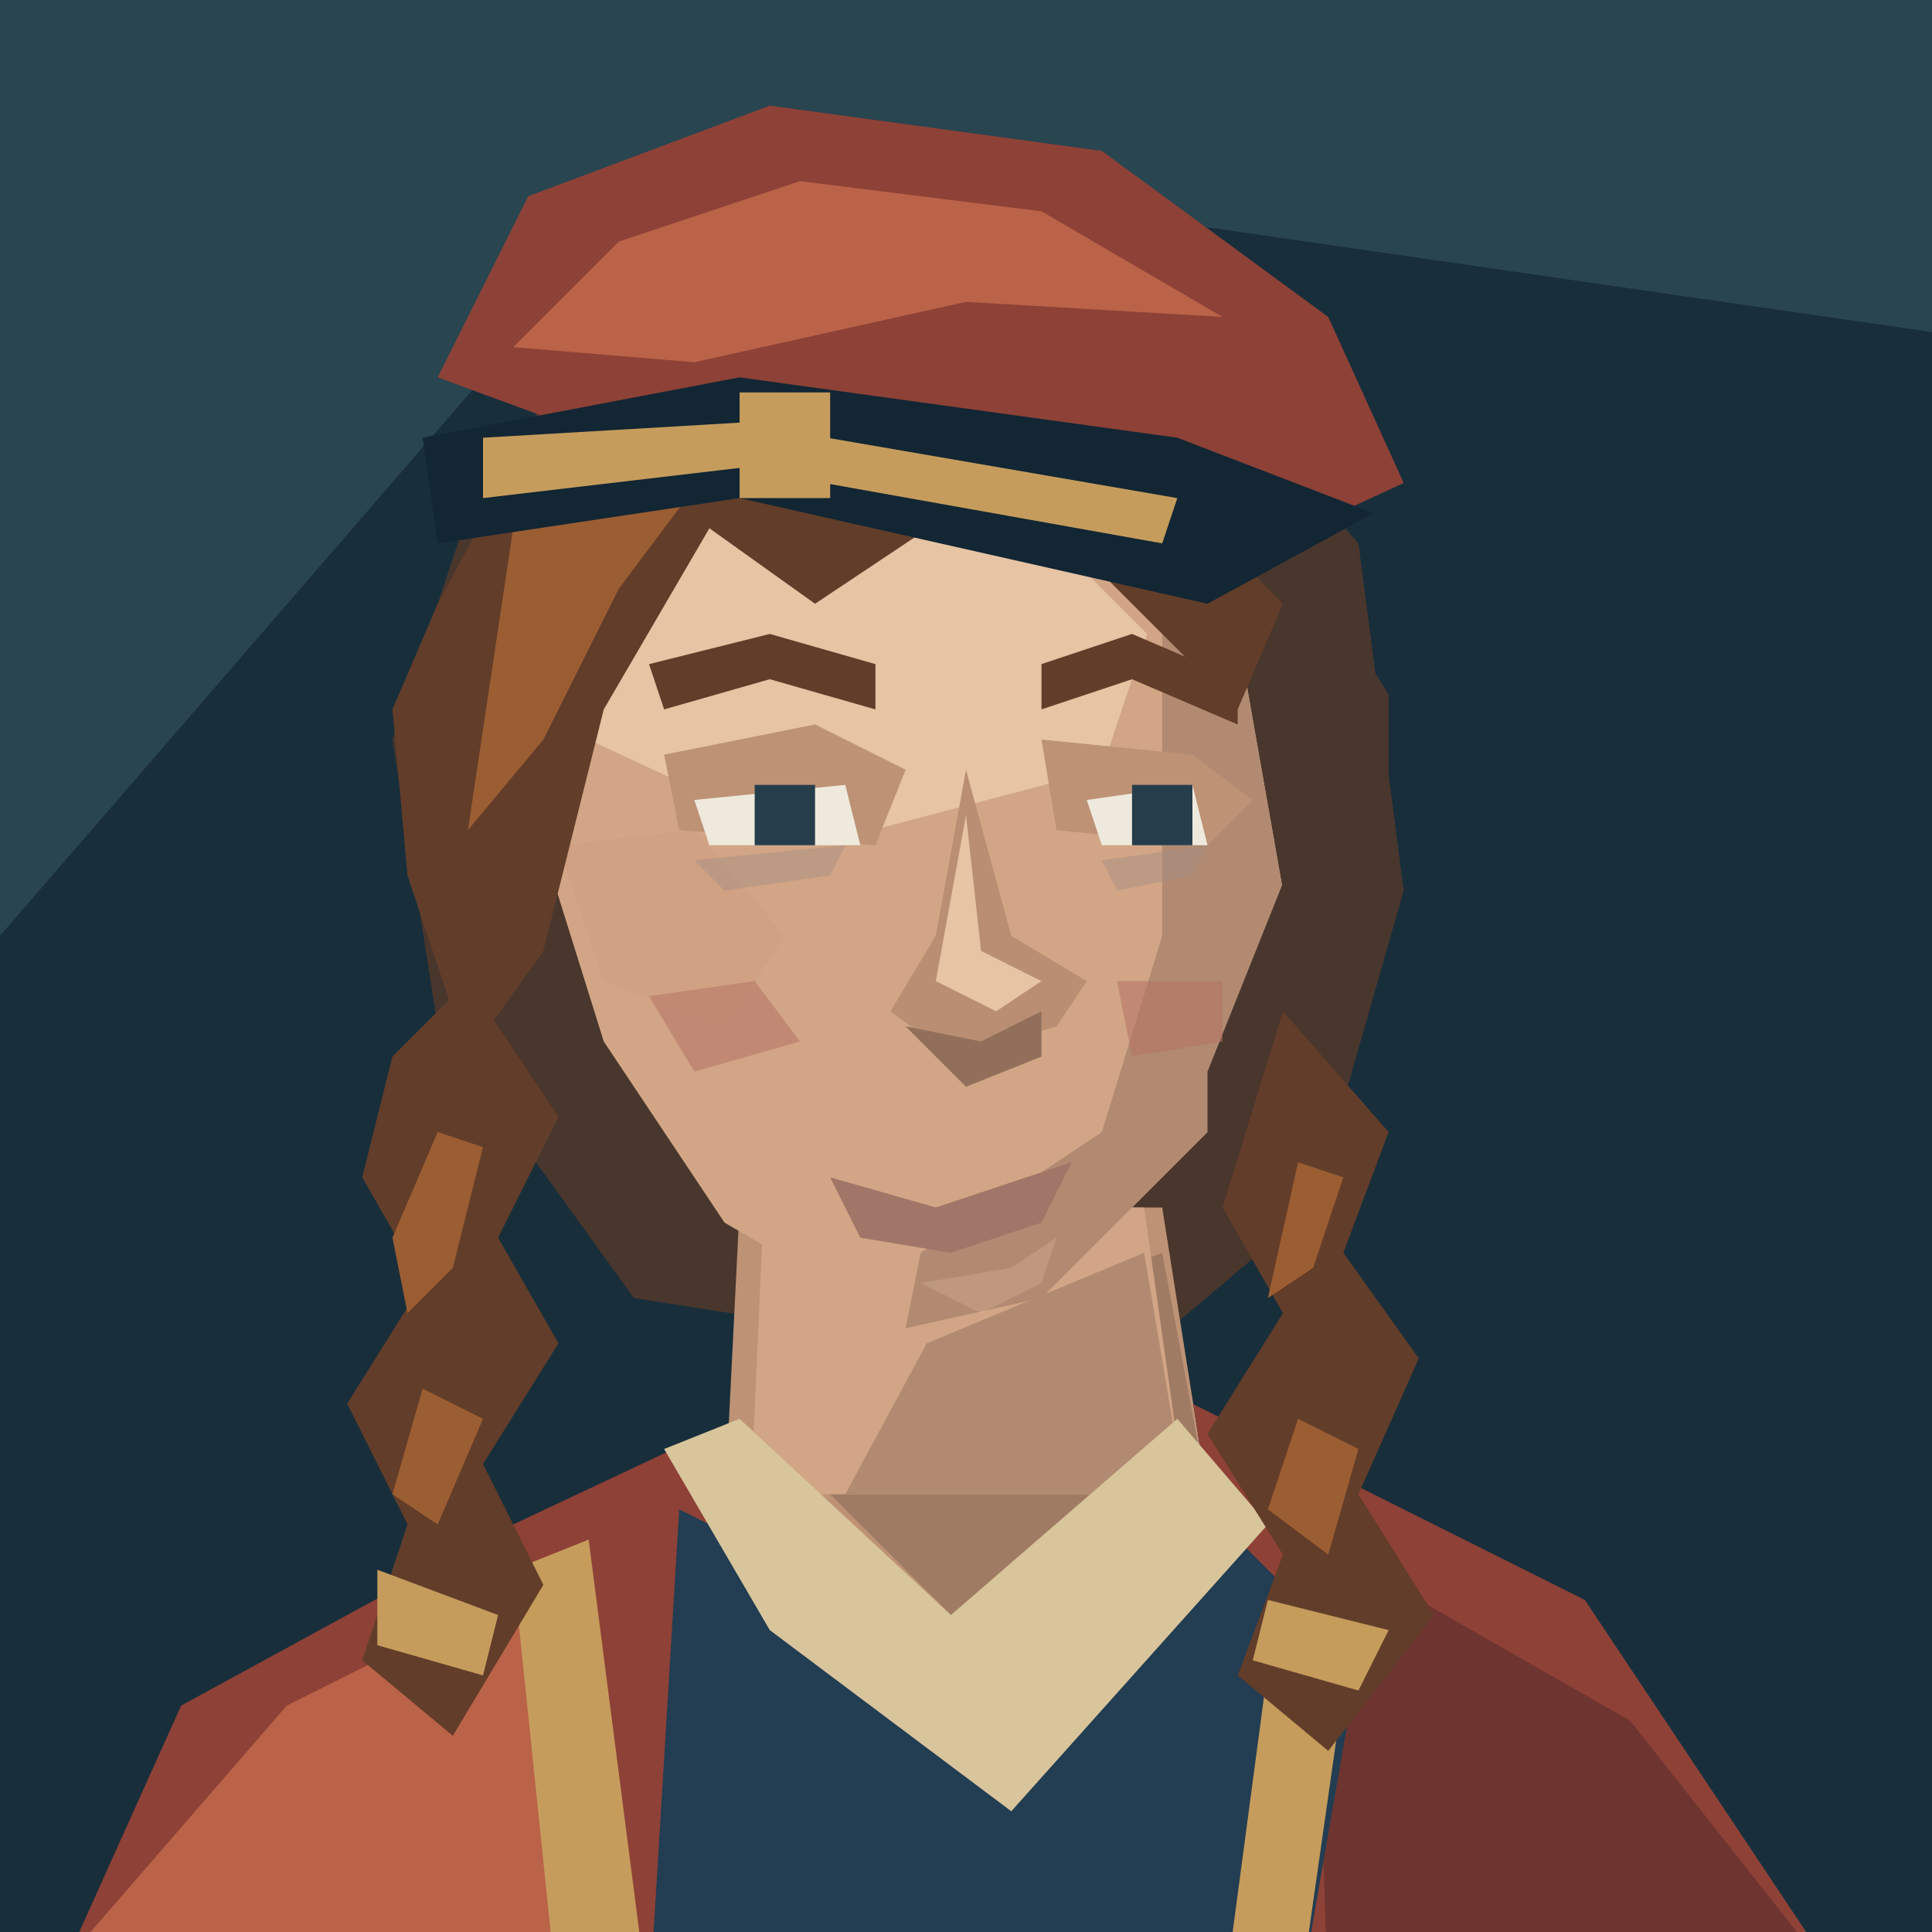
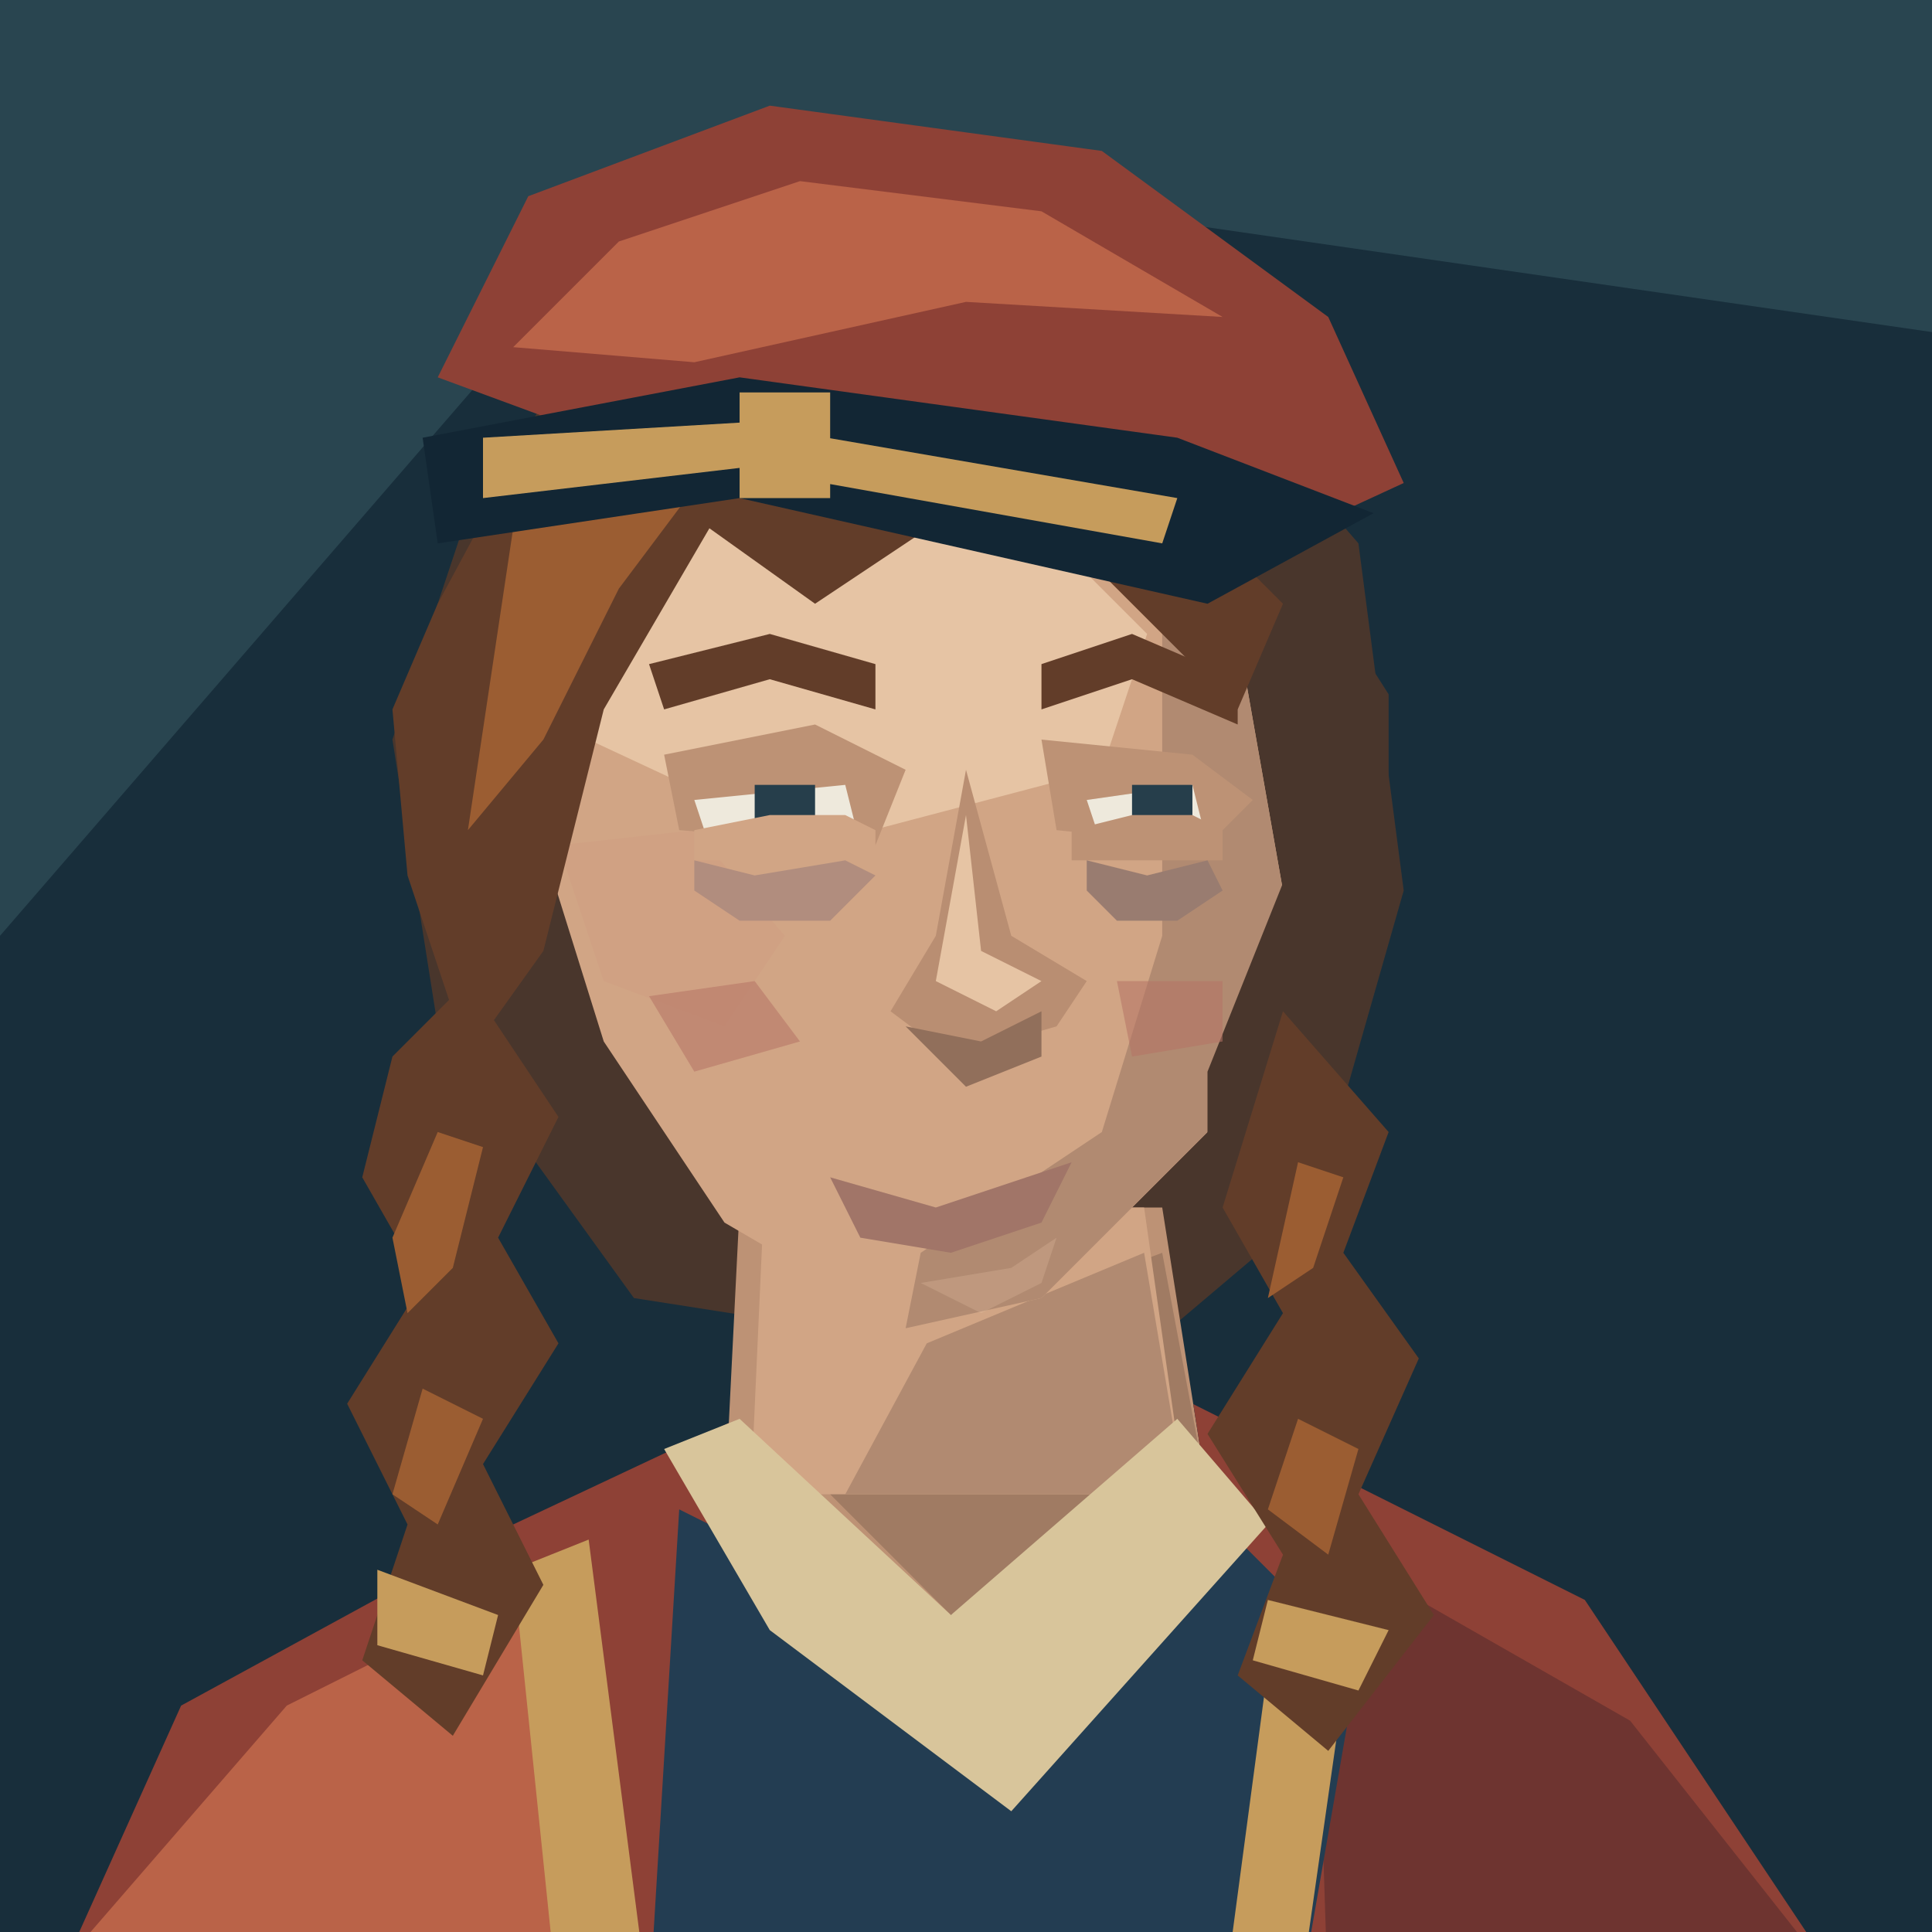
<svg xmlns="http://www.w3.org/2000/svg" width="128" height="128" viewBox="0 0 128 128">
  <path d="M0 0H128V128H0Z" fill="#182e3b" />
  <path d="M0 0H128V22L45 10L0 62Z" fill="#294550" />
  <path d="M31 34L40 21 58 15 77 21 90 36 93 59 87 80 74 91 42 86 29 68 26 49Z" fill="#49362c" />
  <g transform="translate(0 5)" data-part="neck">
    <path d="M49 75L48 95 64 106 80 94 77 75Z" fill="#bd9275" />
    <path d="M61 84L77 78 80 94 65 104 55 94Z" fill="#a07b63" />
  </g>
  <g data-part="neck-root">
    <polygon points="50.60,80 49.74,99 78.50,99 78.50,99 75.80,80" fill="#d1a585" />
    <polygon points="61.40,89 75.80,83 78.50,99 78.50,99 56.00,99 56.00,99" fill="#b18a71" />
  </g>
  <g transform="translate(0 5)" data-part="clothing">
    <defs>
      <clipPath id="shoulder-neckline" clipPathUnits="userSpaceOnUse">
        <path d="M0 0H128V160H0Z M49 75L48 95 64 106 80 94 77 75Z" clip-rule="evenodd" />
      </clipPath>
    </defs>
    <g clip-path="url(#shoulder-neckline)">
      <path d="M3 128L12 108 34 96 51 88H79L105 101 123 128Z" fill="#8e4136" />
      <path d="M6 123L19 108 37 99 43 128Z" fill="#ba6348" />
      <path d="M87 97L108 109 123 128H88Z" fill="#6e3430" />
    </g>
    <path d="M45 95L61 103 79 94 90 105 86 128H43Z" fill="#233d52" />
    <path d="M44 91L49 89 63 102 78 89 84 96 67 115 51 103Z" fill="#d8c59b" />
    <path d="M34 99L39 97 43 128H37Z M85 98L90 100 86 128H81Z" fill="#c69c5c" />
  </g>
  <path d="M40 33L54 26 71 30 82 42 85 59 80 75 69 86 60 88 48 81 40 69 35 53 35 44Z" fill="#d1a585" />
  <path d="M41 35L54 30 67 33 76 42 73 51 54 56 39 49 37 43Z" fill="#e6c4a4" />
  <path d="M77 35L82 42 85 59 80 75 69 86 60 88 61 83 73 75 77 62Z" fill="#b18a71" />
  <path d="M37 56L46 55 52 62 48 68 40 65Z" fill="#d0a183" />
  <path d="M44 50L54 48 60 51 58 56 45 55Z M69 49L79 50 83 53 80 56 70 55Z" fill="#bd9275" />
  <path d="M43 44L51 42 58 44V47L51 45 44 47Z M69 44L75 42 82 45V48L75 45 69 47Z" fill="#623d29" />
  <path d="M46 53L56 52 57 56H47Z M72 53L79 52 80 56H73Z" fill="#eee9dc" />
  <path d="M50 52H54V56H50Z M75 52H79V56H75Z" fill="#263e4b" />
-   <path data-part="under-eye-fatigue" d="M46 57L56 56 55 58 48 59Z M73 57L80 56 79 58 74 59Z" fill="#a58b83" opacity=".45" />
+   <g data-part="raised-lower-eyelids">
+     <path d="M46 55L51 54 56 54 58 55 58 57H46Z" fill="#d1a585" />
+     <path d="M71 55L75 54 79 54 81 55 81 57H71Z" fill="#bd9275" />
+   </g>
+   <g data-part="under-eye-fatigue">
+     <path d="M46 57L50 58 56 57 58 58 55 61 49 61 46 59Z" fill="#b18d7e" />
+     <path d="M72 57L76 58 80 57 81 59 78 61 74 61 72 59Z" fill="#997c70" />
+   </g>
  <path d="M64 51L62 62 59 67 63 70 70 68 72 65 67 62Z" fill="#b98e72" />
  <path d="M64 54L65 63 69 65 66 67 62 65Z" fill="#e6c4a4" />
  <path d="M60 68L65 69 69 67 69 70 64 72Z" fill="#916f5b" />
  <path d="M55 78L62 80 71 77 69 81 63 83 57 82Z" fill="#a17568" />
  <path d="M61 85L67 84 70 82 69 85 65 87Z" fill="#e6c4a4" data-part="chin-highlight" opacity=".25" />
  <path d="M29 40L36 27 47 22 60 23 74 29 85 40 82 47 72 37 63 34 54 40 47 35 40 47 36 63 31 70 27 58 26 47Z" fill="#623d29" />
  <path d="M34 35L41 28 48 26 57 27 47 31 41 39 36 49 31 55Z" fill="#9b5d32" />
  <path d="M85 35L92 46 92 62 85 78 80 82 80 71 86 56Z" fill="#49362c" />
  <path d="M31 65L37 74 33 82 37 89 32 97 36 105 30 115 24 110 27 101 23 93 28 85 24 78 26 70Z M85 67L92 75 89 83 94 90 90 99 95 107 88 116 82 111 85 103 80 95 85 87 81 80Z" fill="#623d29" />
  <path d="M29 75L32 76 30 84 27 87 26 82Z M28 92L32 94 29 101 26 99Z M86 77L89 78 87 84 84 86Z M86 94L90 96 88 103 84 100Z" fill="#9b5d32" />
  <path d="M25 104L33 107 32 111 25 109Z M84 106L92 108 90 112 83 110Z" fill="#c69c5c" />
  <path d="M29 25L35 13 51 7 73 10 88 21 93 32 80 38 48 32Z" fill="#8e4136" />
  <path d="M34 23L41 16 53 12 69 14 81 21 64 20 46 24Z" fill="#ba6348" />
  <path d="M28 29L49 25 78 29 91 34 80 40 49 33 29 36Z" fill="#122634" />
  <path d="M32 29L49 28 78 33 77 36 49 31 32 33Z M49 26H55V33H49Z" fill="#c69c5c" />
  <path d="M43 66L50 65 53 69 46 71Z M74 65L81 65 81 69 75 70Z" fill="#b57264" opacity=".55" />
</svg>
